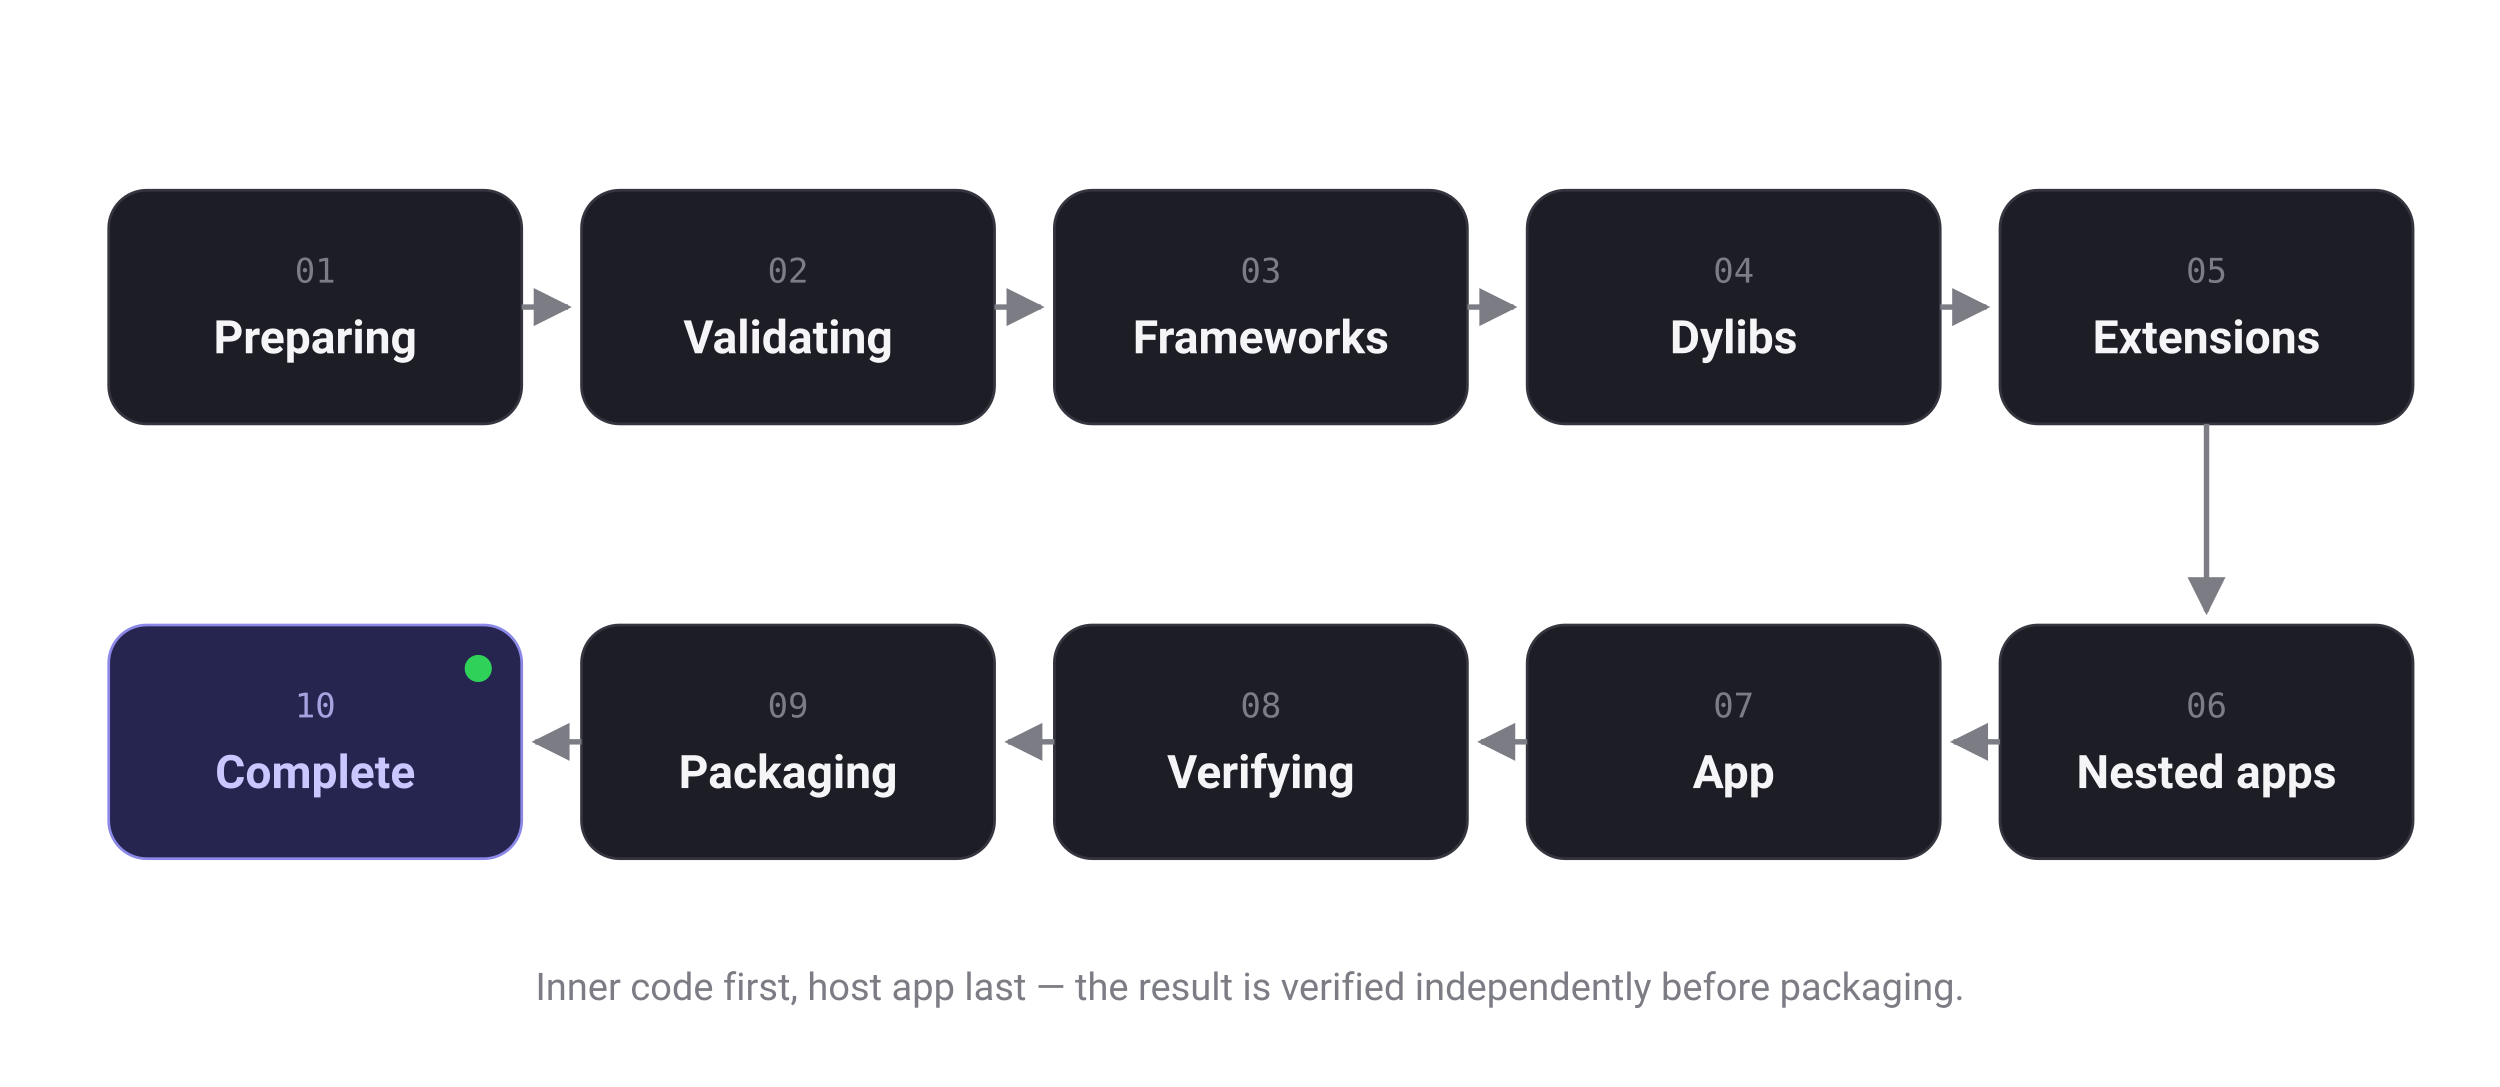
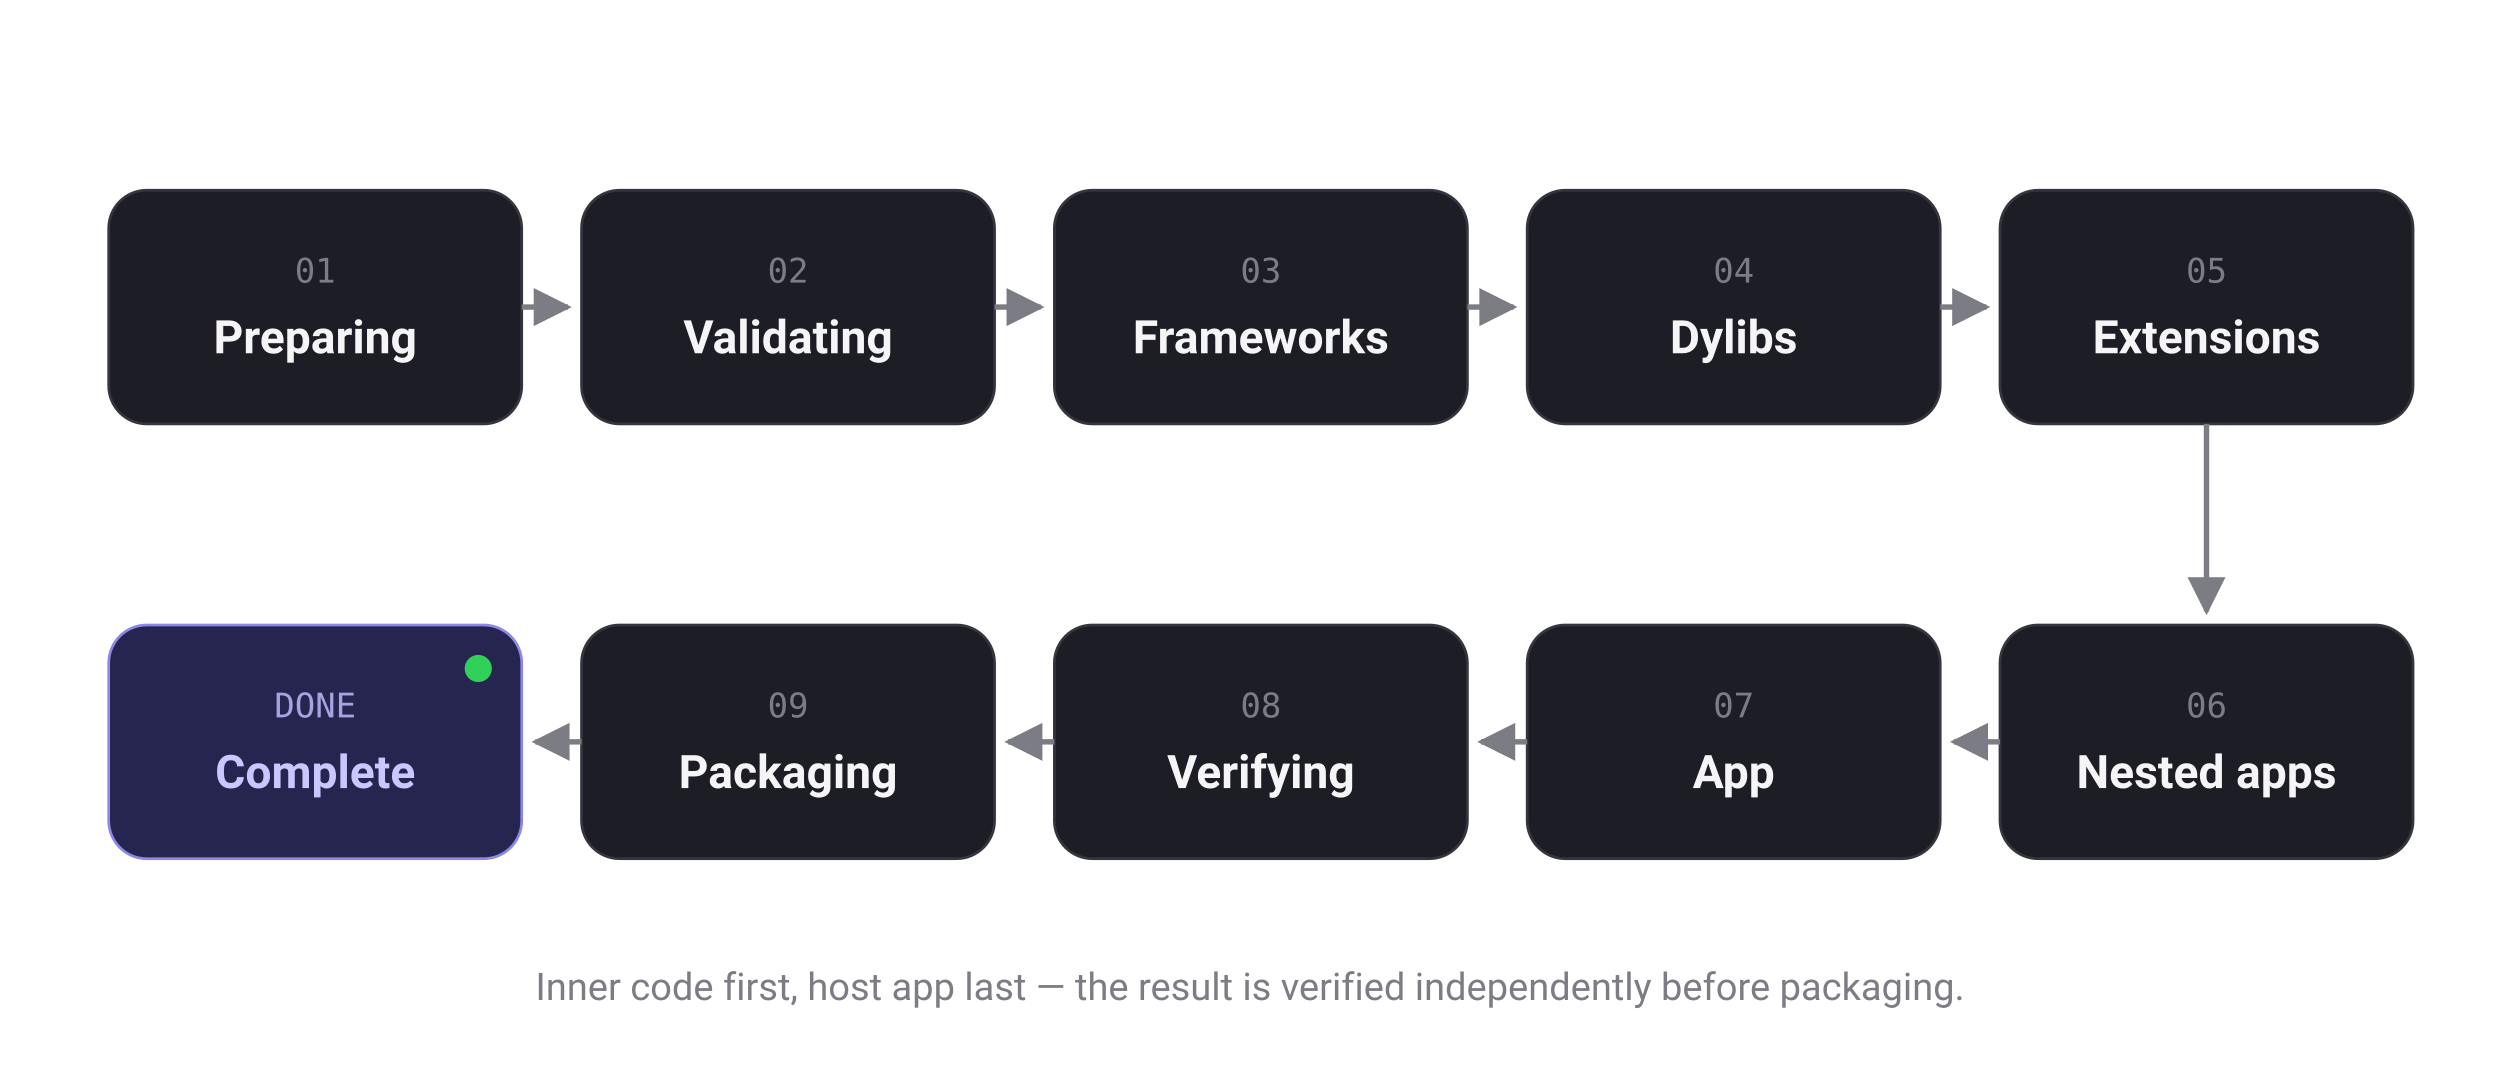
- <svg xmlns="http://www.w3.org/2000/svg" viewBox="0 0 920 400" role="img" aria-label="The nine-stage ZynSign signing pipeline, from Preparing to Complete">
+ <svg xmlns="http://www.w3.org/2000/svg" viewBox="0 0 920 400" role="img" aria-label="The nine-stage ZynSign signing pipeline — Preparing through Packaging — ending in the Complete state">
  <defs>
    <marker id="arrow" viewBox="0 0 10 10" refX="9" refY="5" markerWidth="7" markerHeight="7" orient="auto-start-reverse">
      <path d="M 0 0 L 10 5 L 0 10 z" fill="#7C7C85" />
    </marker>
  </defs>
  <g font-family="-apple-system, 'SF Pro Text', 'Segoe UI', Roboto, Helvetica, Arial, sans-serif">
    <g>
      <rect x="40" y="70" width="152" height="86" rx="14" fill="#1D1D26" stroke="#35353F" />
      <text x="116" y="104" text-anchor="middle" font-size="12.5" fill="#7C7C85" font-family="ui-monospace, 'SF Mono', Menlo, monospace">01</text>
      <text x="116" y="130" text-anchor="middle" font-size="17" font-weight="600" fill="#F5F5F7">Preparing</text>
    </g>
    <g>
      <rect x="214" y="70" width="152" height="86" rx="14" fill="#1D1D26" stroke="#35353F" />
      <text x="290" y="104" text-anchor="middle" font-size="12.5" fill="#7C7C85" font-family="ui-monospace, 'SF Mono', Menlo, monospace">02</text>
      <text x="290" y="130" text-anchor="middle" font-size="17" font-weight="600" fill="#F5F5F7">Validating</text>
    </g>
    <g>
      <rect x="388" y="70" width="152" height="86" rx="14" fill="#1D1D26" stroke="#35353F" />
      <text x="464" y="104" text-anchor="middle" font-size="12.5" fill="#7C7C85" font-family="ui-monospace, 'SF Mono', Menlo, monospace">03</text>
      <text x="464" y="130" text-anchor="middle" font-size="17" font-weight="600" fill="#F5F5F7">Frameworks</text>
    </g>
    <g>
      <rect x="562" y="70" width="152" height="86" rx="14" fill="#1D1D26" stroke="#35353F" />
      <text x="638" y="104" text-anchor="middle" font-size="12.5" fill="#7C7C85" font-family="ui-monospace, 'SF Mono', Menlo, monospace">04</text>
      <text x="638" y="130" text-anchor="middle" font-size="17" font-weight="600" fill="#F5F5F7">Dylibs</text>
    </g>
    <g>
      <rect x="736" y="70" width="152" height="86" rx="14" fill="#1D1D26" stroke="#35353F" />
      <text x="812" y="104" text-anchor="middle" font-size="12.5" fill="#7C7C85" font-family="ui-monospace, 'SF Mono', Menlo, monospace">05</text>
      <text x="812" y="130" text-anchor="middle" font-size="17" font-weight="600" fill="#F5F5F7">Extensions</text>
    </g>
    <g>
      <rect x="736" y="230" width="152" height="86" rx="14" fill="#1D1D26" stroke="#35353F" />
      <text x="812" y="264" text-anchor="middle" font-size="12.5" fill="#7C7C85" font-family="ui-monospace, 'SF Mono', Menlo, monospace">06</text>
      <text x="812" y="290" text-anchor="middle" font-size="17" font-weight="600" fill="#F5F5F7">Nested apps</text>
    </g>
    <g>
      <rect x="562" y="230" width="152" height="86" rx="14" fill="#1D1D26" stroke="#35353F" />
      <text x="638" y="264" text-anchor="middle" font-size="12.5" fill="#7C7C85" font-family="ui-monospace, 'SF Mono', Menlo, monospace">07</text>
      <text x="638" y="290" text-anchor="middle" font-size="17" font-weight="600" fill="#F5F5F7">App</text>
    </g>
    <g>
      <rect x="388" y="230" width="152" height="86" rx="14" fill="#1D1D26" stroke="#35353F" />
      <text x="464" y="264" text-anchor="middle" font-size="12.5" fill="#7C7C85" font-family="ui-monospace, 'SF Mono', Menlo, monospace">08</text>
      <text x="464" y="290" text-anchor="middle" font-size="17" font-weight="600" fill="#F5F5F7">Verifying</text>
    </g>
    <g>
      <rect x="214" y="230" width="152" height="86" rx="14" fill="#1D1D26" stroke="#35353F" />
      <text x="290" y="264" text-anchor="middle" font-size="12.5" fill="#7C7C85" font-family="ui-monospace, 'SF Mono', Menlo, monospace">09</text>
      <text x="290" y="290" text-anchor="middle" font-size="17" font-weight="600" fill="#F5F5F7">Packaging</text>
    </g>
    <g>
      <rect x="40" y="230" width="152" height="86" rx="14" fill="#262550" stroke="#8B88E8" />
-       <text x="116" y="264" text-anchor="middle" font-size="12.5" fill="#A5A3E0" font-family="ui-monospace, 'SF Mono', Menlo, monospace">10</text>
+       <text x="116" y="264" text-anchor="middle" font-size="12.5" fill="#A5A3E0" font-family="ui-monospace, 'SF Mono', Menlo, monospace">DONE</text>
      <text x="116" y="290" text-anchor="middle" font-size="17" font-weight="600" fill="#C9C7FF">Complete</text>
      <circle cx="176" cy="246" r="5" fill="#30D158" />
    </g>
  </g>
  <g stroke="#7C7C85" stroke-width="2" fill="none">
    <line x1="192" y1="113" x2="209" y2="113" marker-end="url(#arrow)" />
    <line x1="366" y1="113" x2="383" y2="113" marker-end="url(#arrow)" />
    <line x1="540" y1="113" x2="557" y2="113" marker-end="url(#arrow)" />
    <line x1="714" y1="113" x2="731" y2="113" marker-end="url(#arrow)" />
    <path d="M812 156 V 225" marker-end="url(#arrow)" />
    <line x1="736" y1="273" x2="719" y2="273" marker-end="url(#arrow)" />
    <line x1="562" y1="273" x2="545" y2="273" marker-end="url(#arrow)" />
    <line x1="388" y1="273" x2="371" y2="273" marker-end="url(#arrow)" />
    <line x1="214" y1="273" x2="197" y2="273" marker-end="url(#arrow)" />
  </g>
  <text x="460" y="368" text-anchor="middle" font-family="-apple-system, 'SF Pro Text', 'Segoe UI', Roboto, Helvetica, Arial, sans-serif" font-size="14" fill="#7C7C85">Inner code first, host app last — the result is verified independently before packaging.</text>
</svg>
